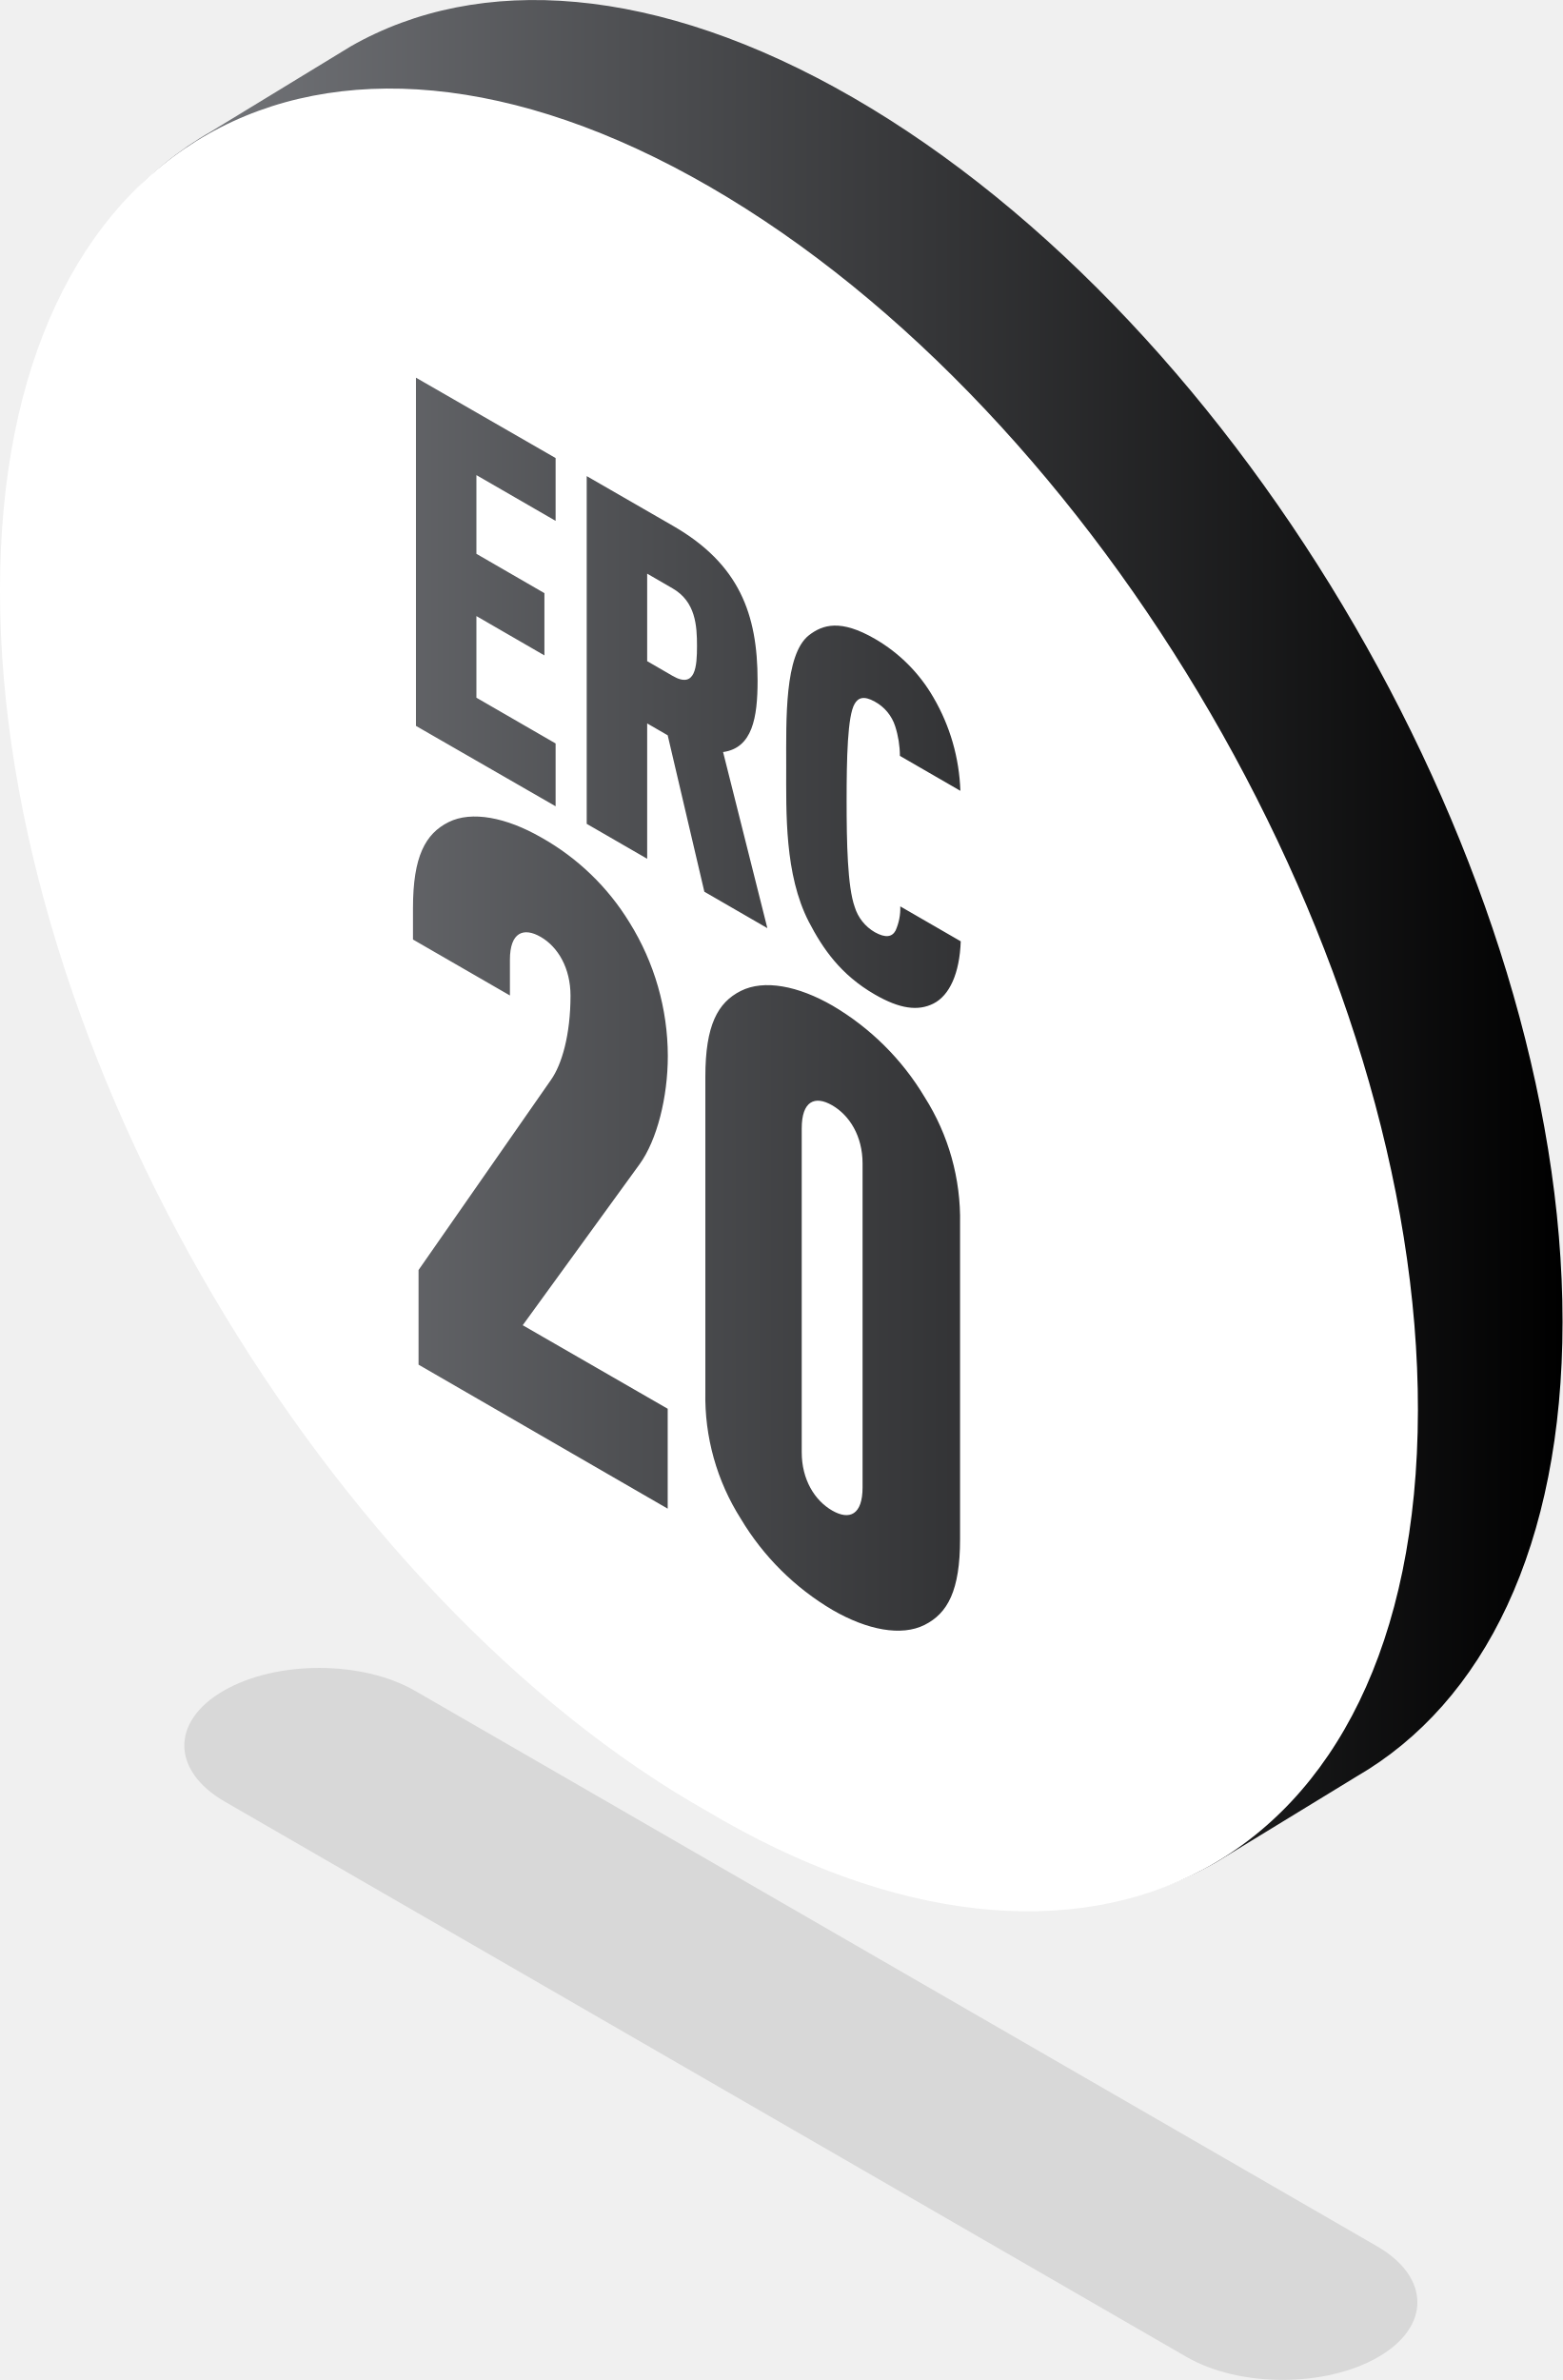
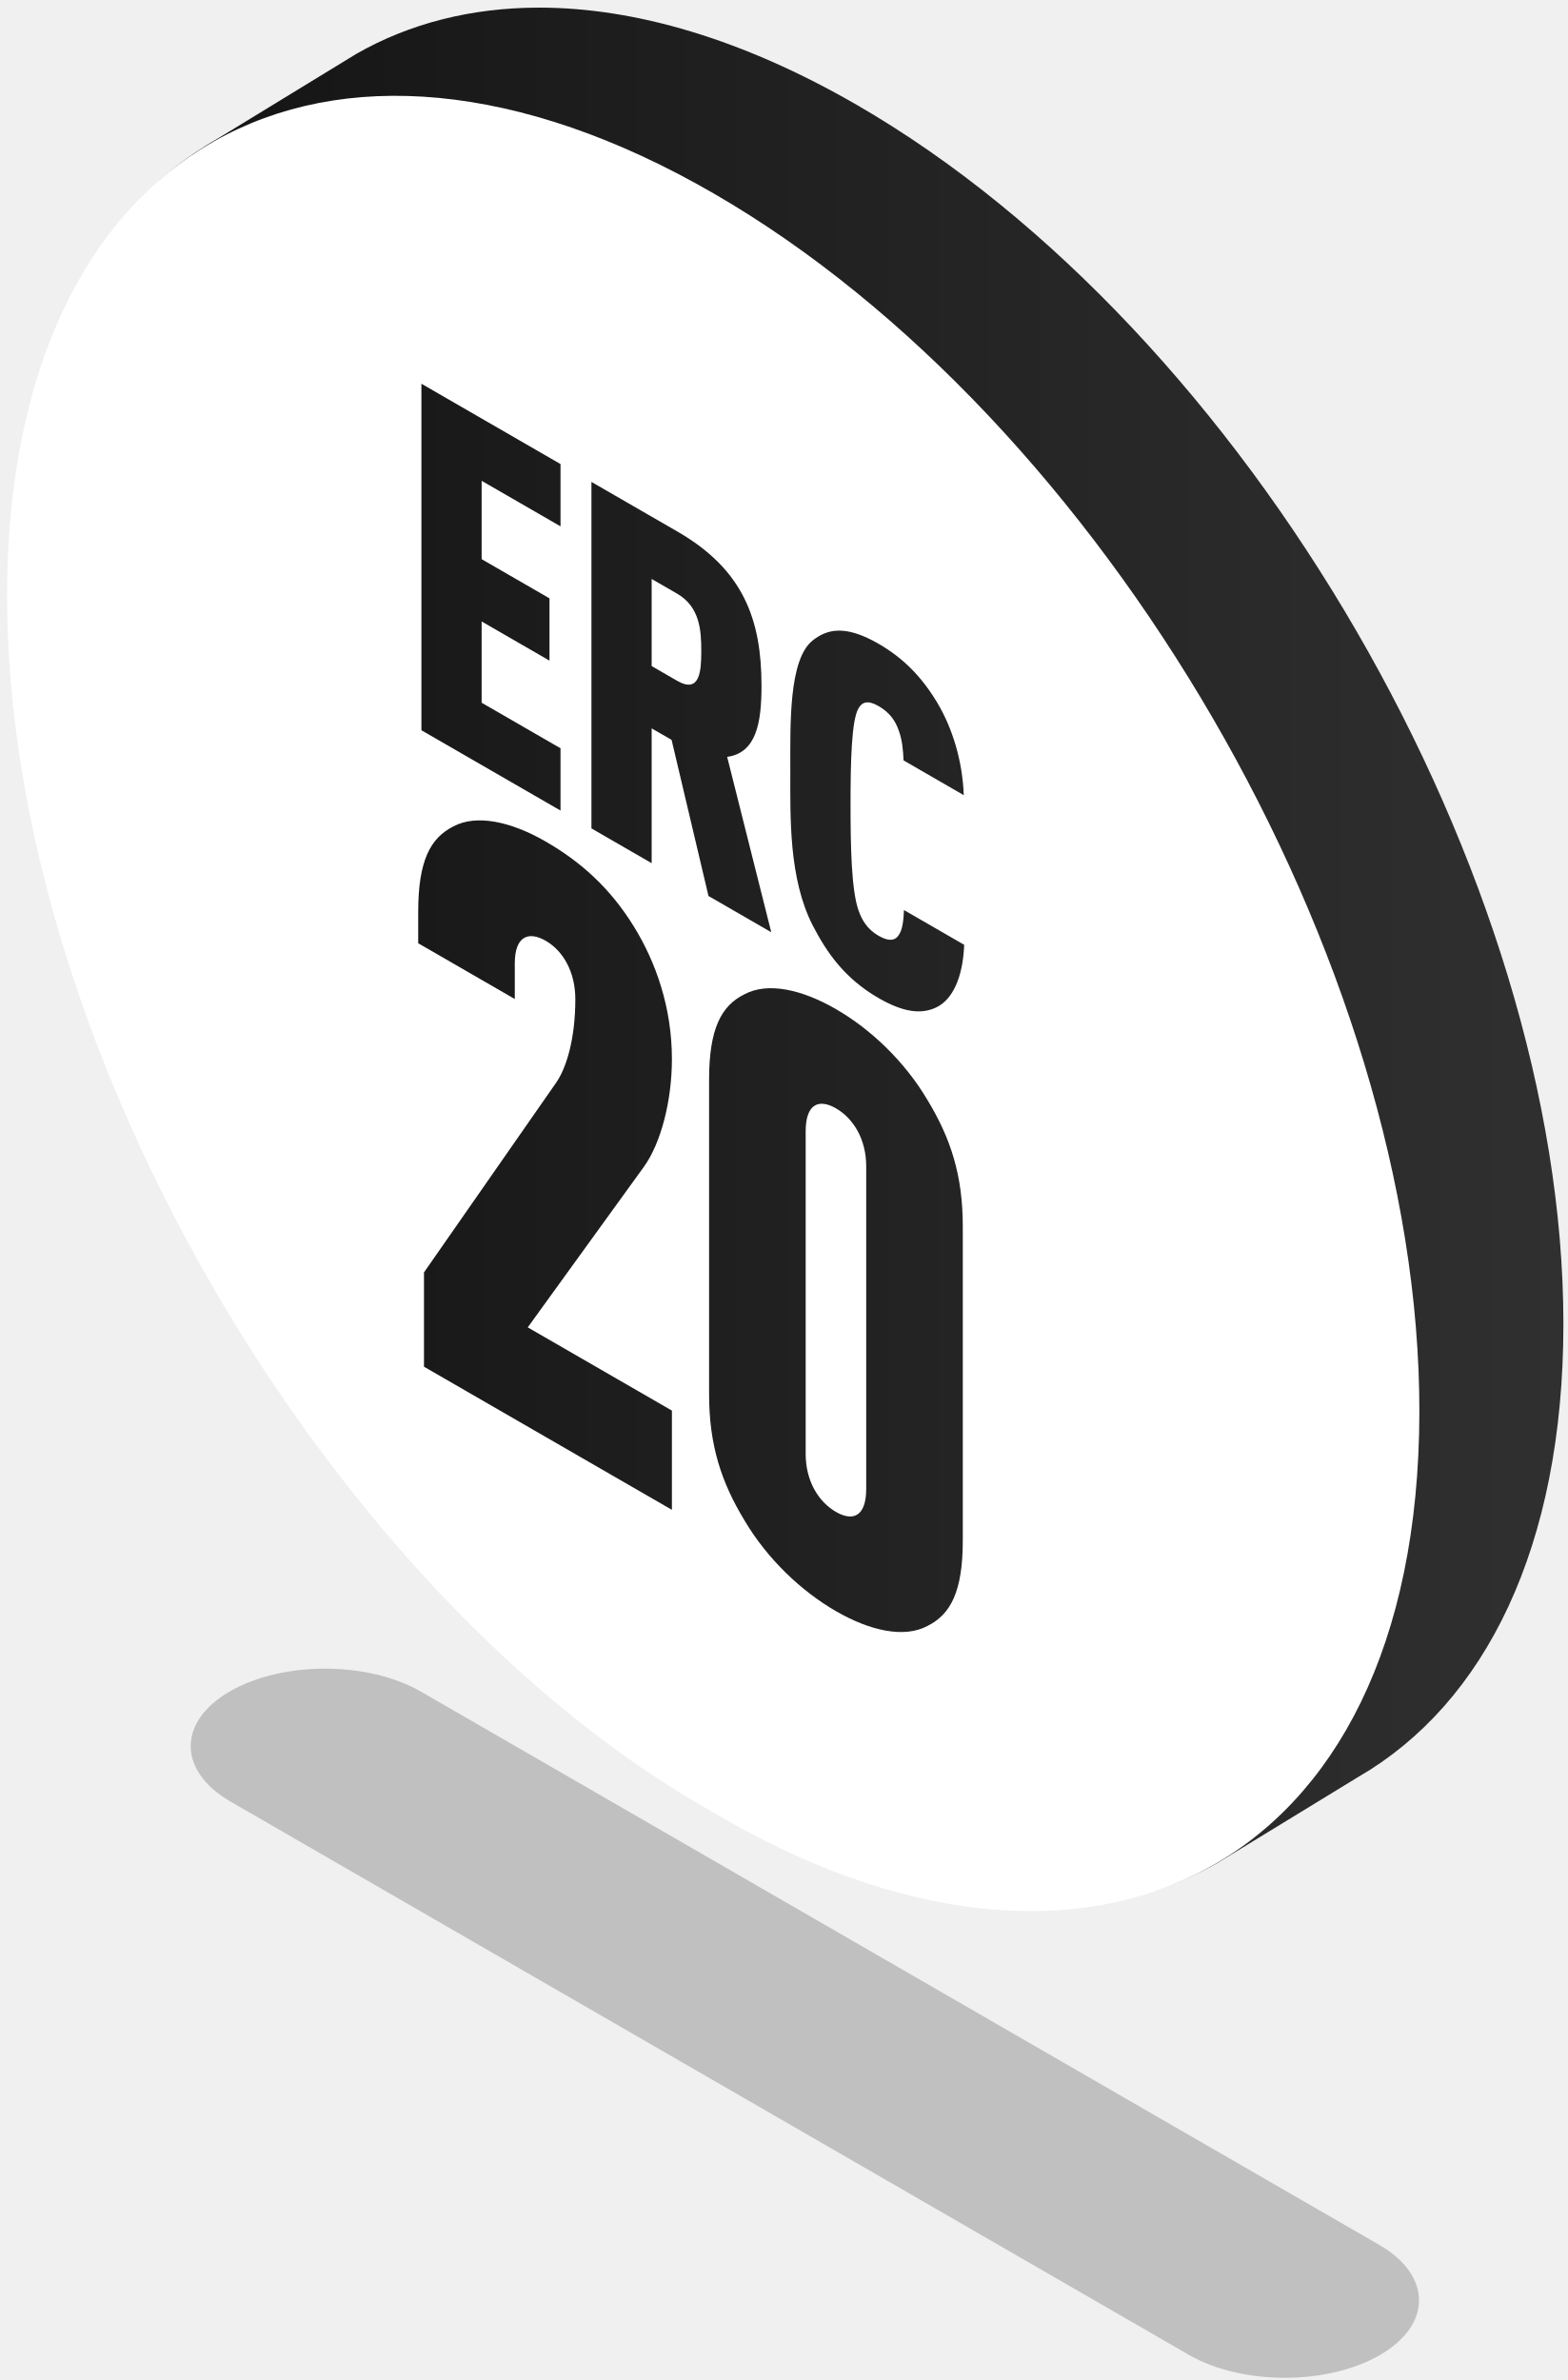
- <svg xmlns="http://www.w3.org/2000/svg" viewBox="0 0 252.74 384.92">
+ <svg xmlns="http://www.w3.org/2000/svg" width="139px" height="211px" viewBox="0 0 139 211" version="1.1">
  <defs>
-     <style>.cls-1{fill:url(#linear-gradient);}.cls-2{opacity:0.1;}.cls-3{fill:#fff;}</style>
-     <linearGradient id="linear-gradient" x1="0.54" y1="154.4" x2="252.74" y2="154.4" gradientUnits="userSpaceOnUse">
-       <stop offset="0" stop-color="#83858a" />
-       <stop offset="1" />
+     <linearGradient x1="0%" y1="55.879%" x2="100%" y2="55.879%" id="linearGradient-1">
+       <stop stop-color="#111111" offset="0%" />
+       <stop stop-color="#303030" offset="100%" />
    </linearGradient>
  </defs>
-   <g id="Layer_2" data-name="Layer 2">
-     <g id="Layer_1-2" data-name="Layer 1">
-       <path class="cls-1" d="M56.76,7.48c20.77-11.84,49.47-10,81.18,8.28,63.4,36.61,114.8,125.26,114.8,198,0,36.19-12.72,61.63-33.31,73.55l-22.6,13.81c-20.8,12-49.63,10.29-81.49-8.1C51.94,256.44.54,167.78.54,95c0-36.38,12.85-61.89,33.62-73.74Z" />
-       <path class="cls-2" d="M36.29,291.34c-8.59-5-8.64-13-.1-17.91s22.43-4.91,31,.06l155.6,89.83c8.59,5,8.64,13,.1,17.91s-22.43,4.91-31-.06Z" />
-       <path class="cls-3" d="M108.81,95.17l-4.13-2.39v14.15l4.13,2.39c3.72,2.15,3.93-1.61,3.93-4.85S112.53,97.32,108.81,95.17Z" />
-       <path class="cls-3" d="M134.6,178.76c-2.81-1.62-4.92-.69-4.92,3.74v52.38c0,4.43,2.11,7.8,4.92,9.42s4.92.69,4.92-3.74V188.17C139.52,183.74,137.41,180.38,134.6,178.76Z" />
-       <path class="cls-3" d="M114.75,30.18C51.43-6.43,0,22.41,0,95.51c0,75.07,53.76,163.23,114.41,197.43C175,329,229.22,303.67,229.35,228.12,229.47,154.86,178,66.73,114.75,30.18ZM67.28,61.08l22.59,13V84.24l-12.81-7.4V89.57l11,6.36V106l-11-6.36v13.2l12.81,7.4V130.4l-22.59-13ZM108,227.84V244L67.7,220.71V205.4l21.42-30.75c1.76-2.48,3.16-7.31,3.16-13.62,0-4.43-2-7.86-4.8-9.49s-5-.76-5,3.68V161l-15.68-9.05v-5.1c0-8.33,2-12,5.74-13.88s9.36-.77,15,2.47a39.23,39.23,0,0,1,14.28,13.75,41,41,0,0,1,6.2,21.58c0,6.72-1.76,13.63-4.56,17.51L84.55,214.33Zm0-108.92L104.68,117v21.89l-9.78-5.65V77l14,8.07c10.68,6.16,13.64,14.27,13.64,25,0,6-.83,10.9-5.58,11.56l7.16,28.48-10.19-5.89Zm47.29,130c0,8.33-2,12-5.74,13.88s-9.25.84-14.86-2.4a42.33,42.33,0,0,1-14.86-14.76,36.86,36.86,0,0,1-5.74-20.5v-51c0-8.33,2-12,5.74-13.88s9.25-.84,14.86,2.4a42.33,42.33,0,0,1,14.86,14.76,36.86,36.86,0,0,1,5.74,20.5ZM151,162.3c-2.48,1.26-5.44.89-9.5-1.46-5.51-3.18-8.4-7.38-10.68-11.77-3.93-7.64-3.65-17.6-3.65-25.18s-.28-18,3.65-21.13c2.27-1.77,5.17-2.63,10.68.55a25.85,25.85,0,0,1,9.5,9.52,32,32,0,0,1,4.34,15.07l-9.78-5.65a15.9,15.9,0,0,0-.76-4.78,6.94,6.94,0,0,0-3.31-4c-1.79-1-2.69-.6-3.24.34-1.17,1.93-1.31,8.89-1.31,15.68s.14,13.91,1.31,17.19a7.13,7.13,0,0,0,3.24,4.08c1.79,1,2.82.76,3.37-.26a8.8,8.8,0,0,0,.76-3.91l9.78,5.65C155.22,157.45,153.57,161,151,162.3Z" />
+   <g id="Page-1" stroke="none" stroke-width="1" fill="none" fill-rule="evenodd">
+     <g id="market-site" transform="translate(-215, -4531)">
+       <g id="Group-5" transform="translate(73, 4473)">
+         <g id="Page-1" transform="translate(142.6282, 58.67616)">
+           <path d="M30.986,4.085 L18.65,11.624 C7.309,18.089 0.294,32.019 0.294,51.877 C0.294,91.593 28.352,139.99 62.964,159.973 C80.358,170.015 96.098,170.971 107.452,164.396 L119.789,156.857 C131.028,150.348 137.971,136.461 137.971,116.703 C137.971,76.987 109.913,28.59 75.301,8.607 C65.185,2.767 55.63,-0.001 47.17,0 C41.158,0 35.697,1.399 30.986,4.085" id="Fill-1" fill="url(#linearGradient-1)" />
+           <g id="Group-13" transform="translate(0, 7.596306)">
+             <path d="M19.813,151.451 C15.122,148.742 15.098,144.365 19.76,141.673 C24.423,138.981 32.005,138.995 36.696,141.703 L121.637,190.744 C126.329,193.453 126.352,197.83 121.69,200.522 C117.029,203.214 109.446,203.2 104.755,200.492 L19.813,151.451 Z" id="Fill-4" fill-opacity="0.2" fill="#000000" />
+             <path d="M59.399,44.359 L57.143,43.056 L57.143,50.779 L59.399,52.081 C61.43,53.254 61.542,51.205 61.542,49.436 C61.542,47.667 61.43,45.53 59.399,44.359" id="Fill-7" fill="#FFFFFF" />
+             <path d="M73.48,89.987 C71.946,89.102 70.796,89.611 70.796,92.031 L70.796,120.624 C70.796,123.044 71.946,124.881 73.48,125.766 C75.013,126.652 76.163,126.143 76.163,123.723 L76.163,95.129 C76.163,92.71 75.013,90.873 73.48,89.987" id="Fill-9" fill="#FFFFFF" />
+             <path d="M82.444,81.004 C81.091,81.69 79.474,81.49 77.256,80.21 C74.248,78.473 72.668,76.18 71.427,73.782 C69.284,69.61 69.435,64.175 69.435,60.033 C69.435,55.891 69.284,50.195 71.427,48.499 C72.668,47.533 74.248,47.064 77.256,48.8 C79.474,50.081 81.091,51.748 82.444,53.996 C83.835,56.31 84.699,59.225 84.813,62.224 L79.474,59.141 C79.436,58.256 79.361,57.35 79.06,56.53 C78.759,55.622 78.233,54.887 77.256,54.323 C76.278,53.758 75.789,53.993 75.488,54.51 C74.849,55.565 74.774,59.361 74.774,63.072 C74.774,66.782 74.849,70.666 75.488,72.458 C75.789,73.322 76.278,74.123 77.256,74.687 C78.233,75.251 78.797,75.102 79.097,74.543 C79.398,74.069 79.474,73.249 79.511,72.408 L84.85,75.49 C84.737,78.36 83.835,80.298 82.444,81.004 Z M84.725,128.3 C84.725,132.846 83.638,134.858 81.594,135.877 C79.549,136.97 76.546,136.335 73.479,134.565 C70.413,132.794 67.409,129.961 65.365,126.508 C63.32,123.127 62.234,119.861 62.234,115.315 L62.234,87.453 C62.234,82.908 63.32,80.895 65.365,79.877 C67.409,78.784 70.413,79.419 73.479,81.189 C76.546,82.96 79.549,85.793 81.594,89.247 C83.638,92.626 84.725,95.892 84.725,100.439 L84.725,128.3 Z M58.91,57.321 L57.143,56.302 L57.143,68.253 L51.804,65.17 L51.804,34.451 L59.437,38.858 C65.265,42.223 66.881,46.65 66.881,52.518 C66.881,55.797 66.43,58.47 63.836,58.828 L67.746,74.374 L62.181,71.162 L58.91,57.321 Z M58.938,116.784 L58.938,125.583 L36.958,112.893 L36.958,104.535 L48.65,87.75 C49.609,86.397 50.376,83.76 50.376,80.314 C50.376,77.894 49.29,76.021 47.756,75.136 C46.222,74.25 45.009,74.723 45.009,77.142 L45.009,80.295 L36.447,75.352 L36.447,72.565 C36.447,68.02 37.533,66.007 39.577,64.988 C41.622,63.896 44.689,64.567 47.756,66.338 C50.823,68.108 53.442,70.427 55.551,73.844 C57.532,77.04 58.938,81.079 58.938,85.624 C58.938,89.29 57.979,93.062 56.445,95.183 L46.158,109.406 L58.938,116.784 Z M36.731,25.748 L49.063,32.869 L49.063,38.391 L42.07,34.353 L42.07,41.3 L48.085,44.773 L48.085,50.296 L42.07,46.822 L42.07,54.027 L49.063,58.065 L49.063,63.588 L36.731,56.468 L36.731,25.748 Z M62.642,8.879 C28.075,-11.108 -0.001,4.637 0,44.541 C0.001,85.523 29.347,133.651 62.46,152.321 C95.514,172.014 125.135,158.178 125.202,116.934 C125.267,76.942 97.148,28.831 62.642,8.879 Z" id="Fill-11" fill="#FFFFFF" />
+           </g>
+         </g>
+       </g>
    </g>
  </g>
</svg>
